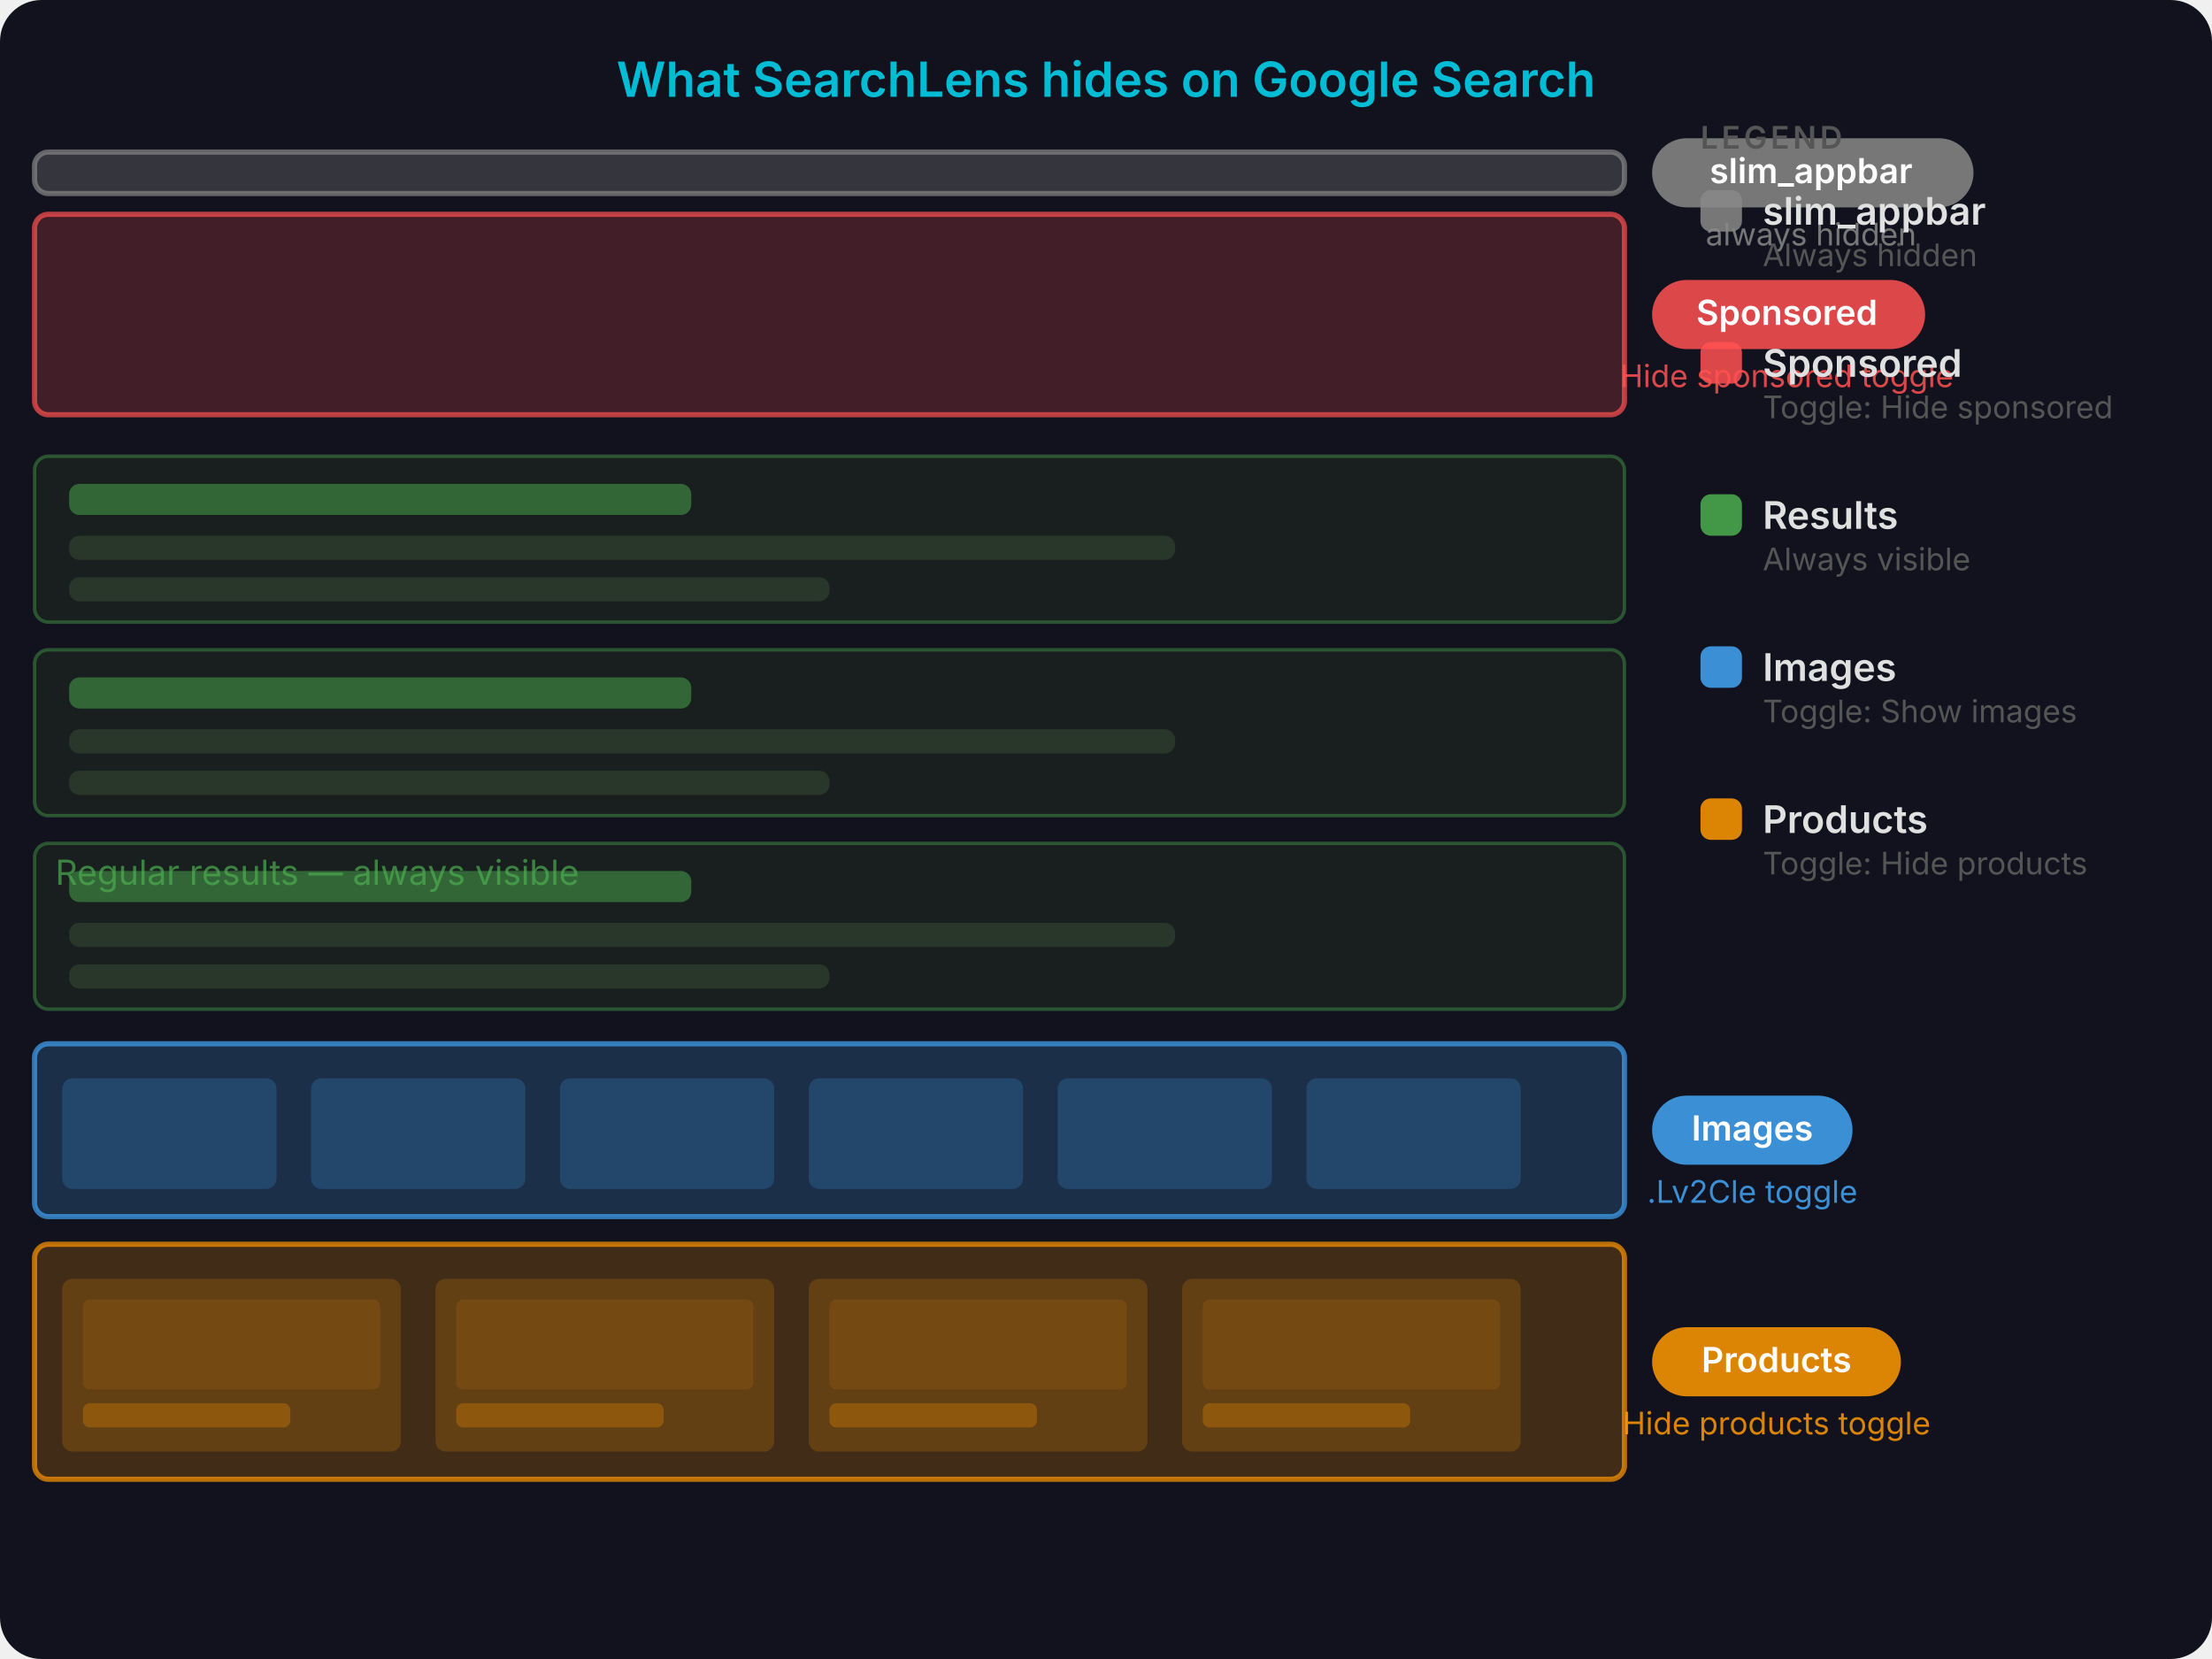
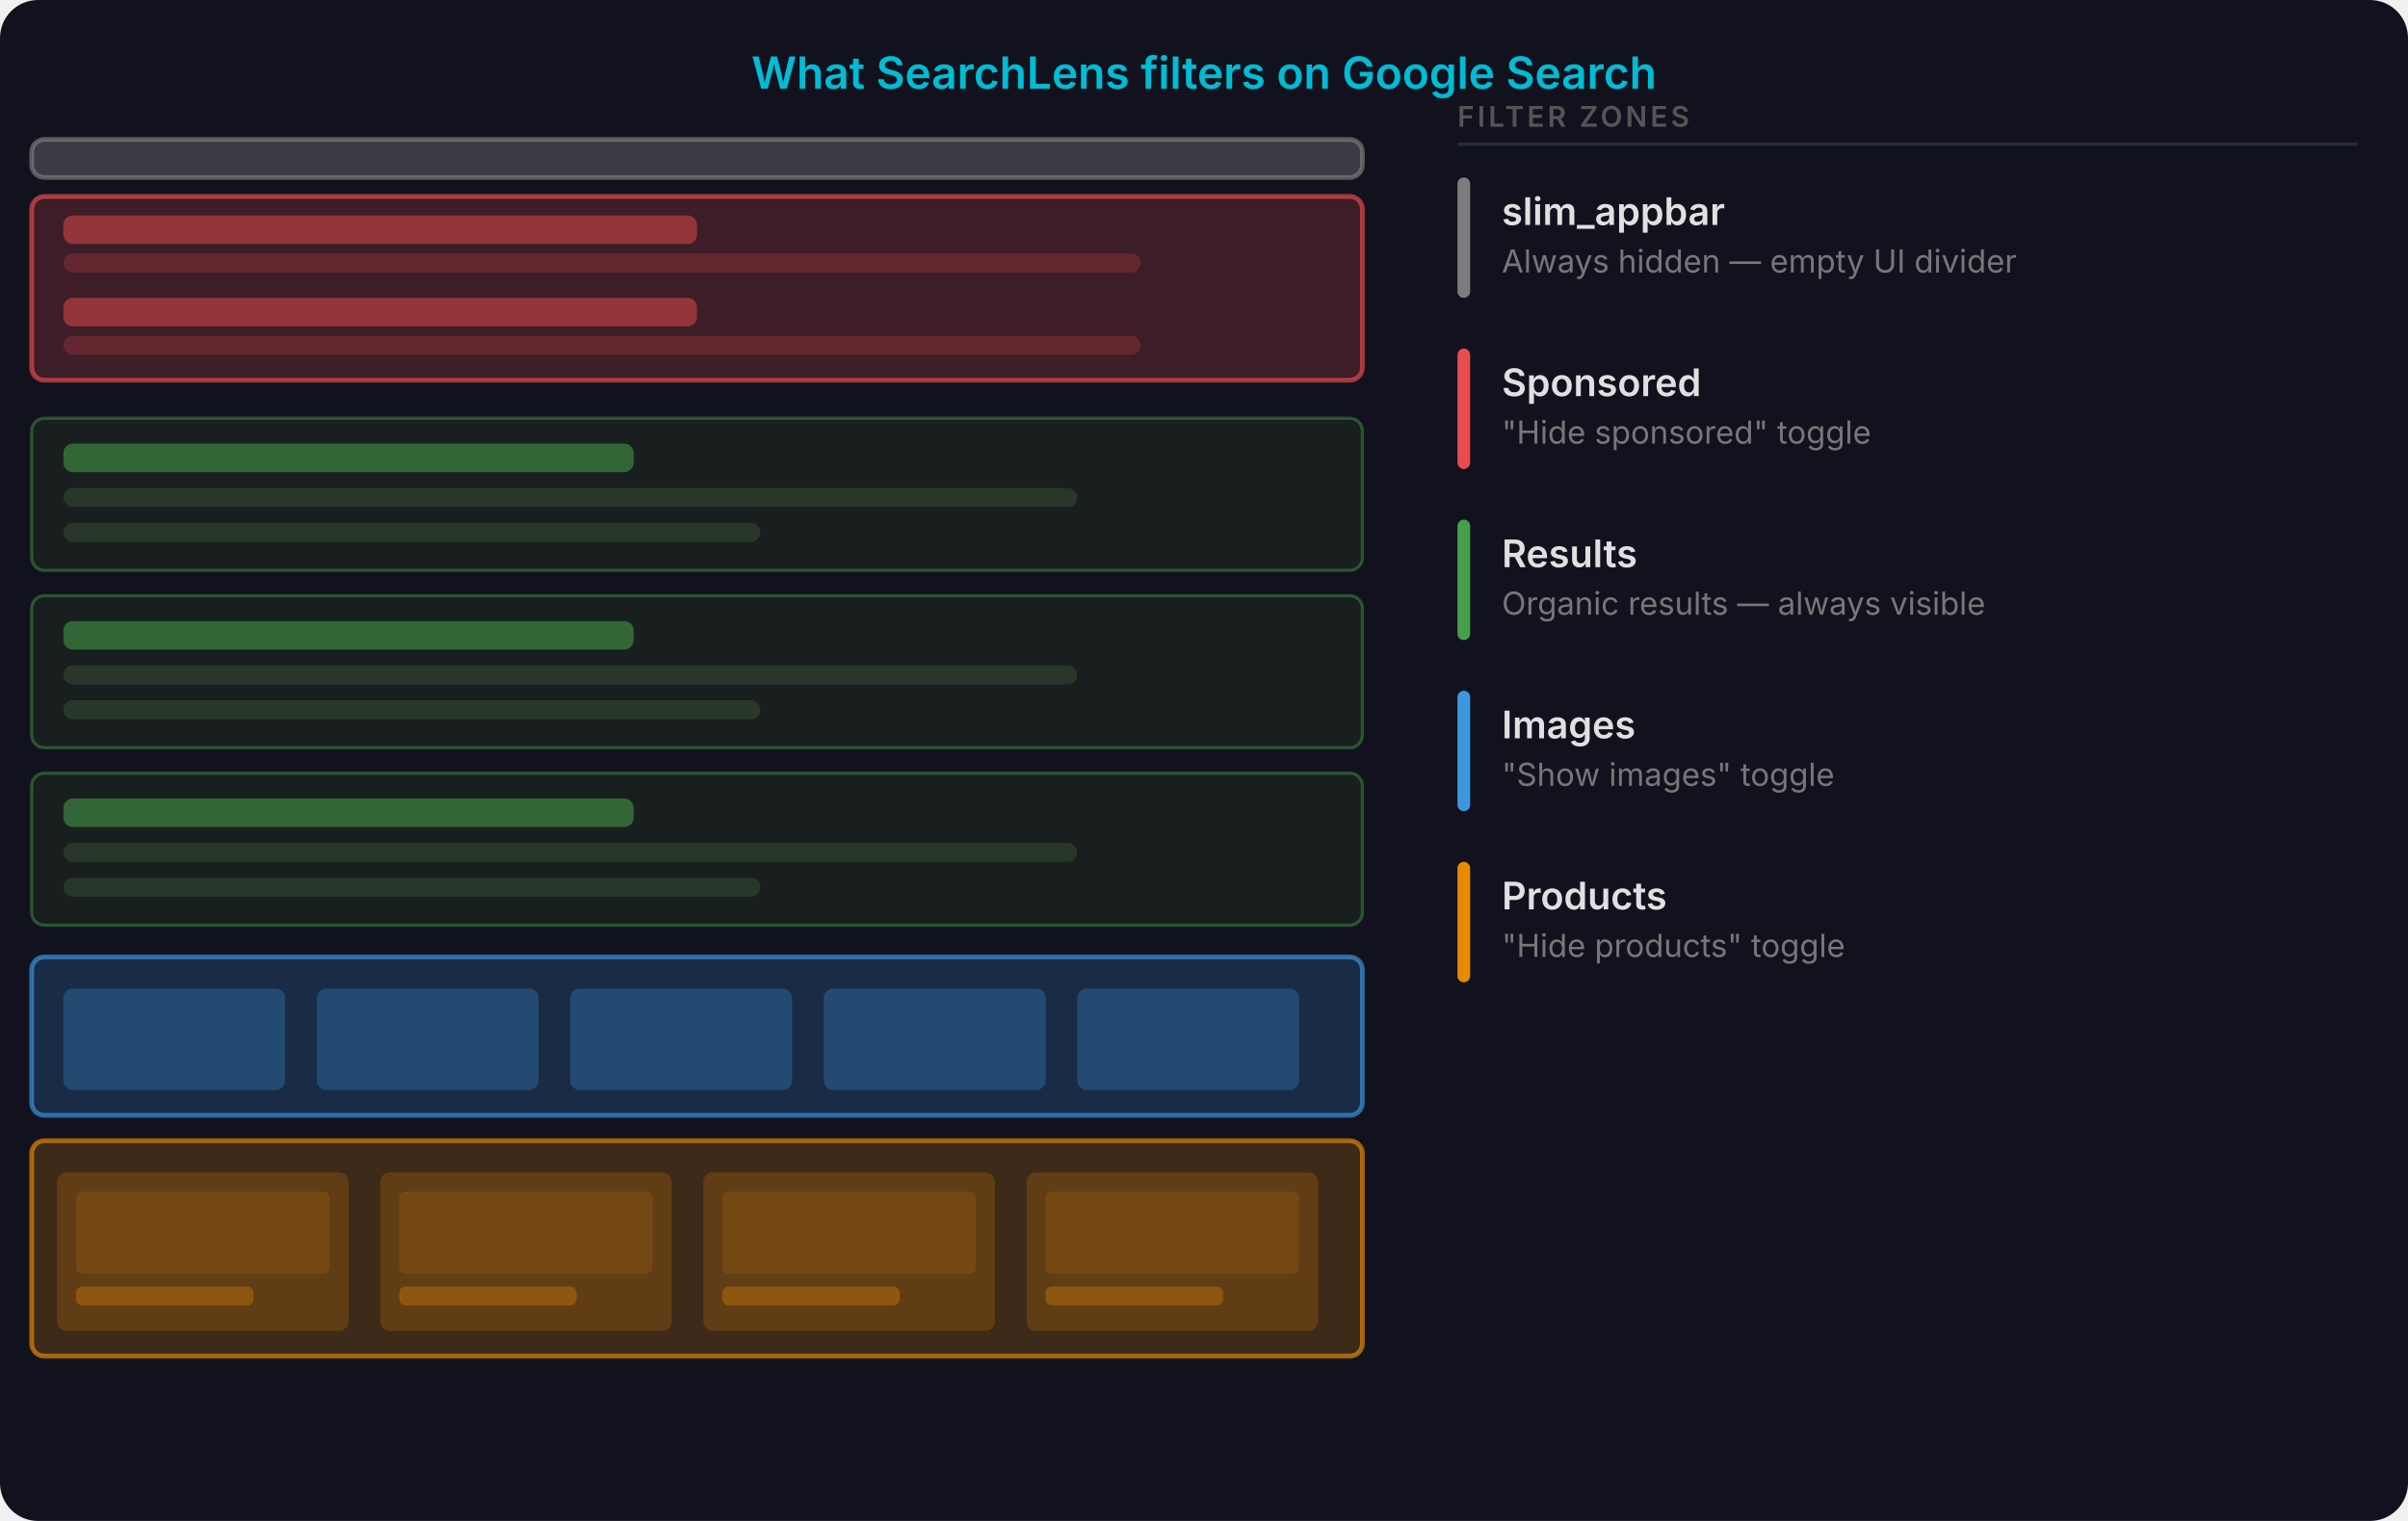
- <svg xmlns="http://www.w3.org/2000/svg" width="640" height="480">
-   <rect width="640" height="480" fill="#12121e" rx="12" />
-   <text x="320" y="28" fill="#00bcd4" font-size="14" font-weight="600" text-anchor="middle" font-family="system-ui,-apple-system,sans-serif">What SearchLens hides on Google Search</text>
-   <rect x="10" y="44" width="460" height="12" rx="4" fill="#888" fill-opacity="0.3" stroke="#888" stroke-width="1.5" stroke-opacity="0.7" />
-   <rect x="478" y="40" width="93" height="20" rx="10" fill="#888" fill-opacity="0.85" />
-   <text x="524" y="53" fill="white" font-size="10" font-weight="600" text-anchor="middle" font-family="system-ui,-apple-system,sans-serif">slim_appbar</text>
-   <text x="524" y="71" fill="#888" font-size="9" text-anchor="middle" font-family="system-ui,-apple-system,sans-serif" fill-opacity="0.85">always hidden</text>
-   <rect x="10" y="62" width="460" height="58" rx="4" fill="#ff5252" fill-opacity="0.2" stroke="#ff5252" stroke-width="1.5" stroke-opacity="0.7" />
-   <rect x="478" y="81" width="79" height="20" rx="10" fill="#ff5252" fill-opacity="0.85" />
-   <text x="517" y="94" fill="white" font-size="10" font-weight="600" text-anchor="middle" font-family="system-ui,-apple-system,sans-serif">Sponsored</text>
-   <text x="517" y="112" fill="#ff5252" font-size="9" text-anchor="middle" font-family="system-ui,-apple-system,sans-serif" fill-opacity="0.85">Hide sponsored toggle</text>
-   <rect x="10" y="132" width="460" height="48" rx="4" fill="#1e2d1e" fill-opacity="0.5" stroke="#4caf50" stroke-width="1" stroke-opacity="0.4" />
+ <svg xmlns="http://www.w3.org/2000/svg" width="760" height="480">
+   <rect width="760" height="480" fill="#12121e" rx="12" />
+   <text x="380" y="28" fill="#00bcd4" font-size="14" font-weight="600" text-anchor="middle" font-family="system-ui,-apple-system,sans-serif">What SearchLens filters on Google Search</text>
+   <rect x="10" y="44" width="420" height="12" rx="4" fill="#888" fill-opacity="0.35" stroke="#888" stroke-width="1.5" stroke-opacity="0.6" />
+   <rect x="10" y="62" width="420" height="58" rx="4" fill="#ff5252" fill-opacity="0.18" stroke="#ff5252" stroke-width="1.5" stroke-opacity="0.6" />
+   <rect x="20" y="68" width="200" height="9" rx="3" fill="#ff5252" fill-opacity="0.45" />
+   <rect x="20" y="80" width="340" height="6" rx="3" fill="#ff5252" fill-opacity="0.2" />
+   <rect x="20" y="94" width="200" height="9" rx="3" fill="#ff5252" fill-opacity="0.45" />
+   <rect x="20" y="106" width="340" height="6" rx="3" fill="#ff5252" fill-opacity="0.2" />
+   <rect x="10" y="132" width="420" height="48" rx="4" fill="#1e2d1e" fill-opacity="0.5" stroke="#4caf50" stroke-width="1" stroke-opacity="0.4" />
  <rect x="20" y="140" width="180" height="9" rx="3" fill="#4caf50" fill-opacity="0.5" />
-   <rect x="20" y="155" width="320" height="7" rx="3" fill="#2e3d2e" fill-opacity="0.8" />
-   <rect x="20" y="167" width="220" height="7" rx="3" fill="#2e3d2e" fill-opacity="0.8" />
-   <rect x="10" y="188" width="460" height="48" rx="4" fill="#1e2d1e" fill-opacity="0.5" stroke="#4caf50" stroke-width="1" stroke-opacity="0.4" />
+   <rect x="20" y="154" width="320" height="6" rx="3" fill="#2e3d2e" fill-opacity="0.8" />
+   <rect x="20" y="165" width="220" height="6" rx="3" fill="#2e3d2e" fill-opacity="0.8" />
+   <rect x="10" y="188" width="420" height="48" rx="4" fill="#1e2d1e" fill-opacity="0.5" stroke="#4caf50" stroke-width="1" stroke-opacity="0.4" />
  <rect x="20" y="196" width="180" height="9" rx="3" fill="#4caf50" fill-opacity="0.5" />
-   <rect x="20" y="211" width="320" height="7" rx="3" fill="#2e3d2e" fill-opacity="0.8" />
-   <rect x="20" y="223" width="220" height="7" rx="3" fill="#2e3d2e" fill-opacity="0.8" />
-   <rect x="10" y="244" width="460" height="48" rx="4" fill="#1e2d1e" fill-opacity="0.5" stroke="#4caf50" stroke-width="1" stroke-opacity="0.4" />
+   <rect x="20" y="210" width="320" height="6" rx="3" fill="#2e3d2e" fill-opacity="0.8" />
+   <rect x="20" y="221" width="220" height="6" rx="3" fill="#2e3d2e" fill-opacity="0.8" />
+   <rect x="10" y="244" width="420" height="48" rx="4" fill="#1e2d1e" fill-opacity="0.5" stroke="#4caf50" stroke-width="1" stroke-opacity="0.4" />
  <rect x="20" y="252" width="180" height="9" rx="3" fill="#4caf50" fill-opacity="0.5" />
-   <rect x="20" y="267" width="320" height="7" rx="3" fill="#2e3d2e" fill-opacity="0.8" />
-   <rect x="20" y="279" width="220" height="7" rx="3" fill="#2e3d2e" fill-opacity="0.8" />
-   <text x="16" y="256" fill="#4caf50" font-size="10" font-family="system-ui,-apple-system,sans-serif" fill-opacity="0.7">Regular results — always visible</text>
-   <rect x="10" y="302" width="460" height="50" rx="4" fill="#42a5f5" fill-opacity="0.2" stroke="#42a5f5" stroke-width="1.5" stroke-opacity="0.7" />
-   <rect x="478" y="317" width="58" height="20" rx="10" fill="#42a5f5" fill-opacity="0.85" />
-   <text x="507" y="330" fill="white" font-size="10" font-weight="600" text-anchor="middle" font-family="system-ui,-apple-system,sans-serif">Images</text>
-   <text x="507" y="348" fill="#42a5f5" font-size="9" text-anchor="middle" font-family="system-ui,-apple-system,sans-serif" fill-opacity="0.85">.Lv2Cle toggle</text>
-   <rect x="18" y="312" width="62" height="32" rx="3" fill="#42a5f5" fill-opacity="0.2" />
-   <rect x="90" y="312" width="62" height="32" rx="3" fill="#42a5f5" fill-opacity="0.2" />
-   <rect x="162" y="312" width="62" height="32" rx="3" fill="#42a5f5" fill-opacity="0.2" />
-   <rect x="234" y="312" width="62" height="32" rx="3" fill="#42a5f5" fill-opacity="0.2" />
-   <rect x="306" y="312" width="62" height="32" rx="3" fill="#42a5f5" fill-opacity="0.2" />
-   <rect x="378" y="312" width="62" height="32" rx="3" fill="#42a5f5" fill-opacity="0.2" />
-   <rect x="10" y="360" width="460" height="68" rx="4" fill="#ff9800" fill-opacity="0.2" stroke="#ff9800" stroke-width="1.5" stroke-opacity="0.7" />
-   <rect x="478" y="384" width="72" height="20" rx="10" fill="#ff9800" fill-opacity="0.85" />
-   <text x="514" y="397" fill="white" font-size="10" font-weight="600" text-anchor="middle" font-family="system-ui,-apple-system,sans-serif">Products</text>
-   <text x="514" y="415" fill="#ff9800" font-size="9" text-anchor="middle" font-family="system-ui,-apple-system,sans-serif" fill-opacity="0.85">Hide products toggle</text>
-   <rect x="18" y="370" width="98" height="50" rx="3" fill="#ff9800" fill-opacity="0.18" />
-   <rect x="24" y="376" width="86" height="26" rx="2" fill="#ff9800" fill-opacity="0.12" />
-   <rect x="24" y="406" width="60" height="7" rx="2" fill="#ff9800" fill-opacity="0.28" />
-   <rect x="126" y="370" width="98" height="50" rx="3" fill="#ff9800" fill-opacity="0.18" />
-   <rect x="132" y="376" width="86" height="26" rx="2" fill="#ff9800" fill-opacity="0.12" />
-   <rect x="132" y="406" width="60" height="7" rx="2" fill="#ff9800" fill-opacity="0.28" />
-   <rect x="234" y="370" width="98" height="50" rx="3" fill="#ff9800" fill-opacity="0.18" />
-   <rect x="240" y="376" width="86" height="26" rx="2" fill="#ff9800" fill-opacity="0.12" />
-   <rect x="240" y="406" width="60" height="7" rx="2" fill="#ff9800" fill-opacity="0.28" />
-   <rect x="342" y="370" width="98" height="50" rx="3" fill="#ff9800" fill-opacity="0.18" />
-   <rect x="348" y="376" width="86" height="26" rx="2" fill="#ff9800" fill-opacity="0.12" />
-   <rect x="348" y="406" width="60" height="7" rx="2" fill="#ff9800" fill-opacity="0.28" />
-   <text x="492" y="43" fill="#555" font-size="9" font-weight="600" text-anchor="start" letter-spacing="1" font-family="system-ui,-apple-system,sans-serif">LEGEND</text>
-   <rect x="492" y="55" width="12" height="12" rx="3" fill="#888" fill-opacity="0.85" />
-   <text x="510" y="65" fill="#e0e0e0" font-size="11" font-weight="600" text-anchor="start" font-family="system-ui,-apple-system,sans-serif">slim_appbar</text>
-   <text x="510" y="77" fill="#555" font-size="9" font-weight="normal" text-anchor="start" font-family="system-ui,-apple-system,sans-serif">Always hidden</text>
-   <rect x="492" y="99" width="12" height="12" rx="3" fill="#ff5252" fill-opacity="0.85" />
-   <text x="510" y="109" fill="#e0e0e0" font-size="11" font-weight="600" text-anchor="start" font-family="system-ui,-apple-system,sans-serif">Sponsored</text>
-   <text x="510" y="121" fill="#555" font-size="9" font-weight="normal" text-anchor="start" font-family="system-ui,-apple-system,sans-serif">Toggle: Hide sponsored</text>
-   <rect x="492" y="143" width="12" height="12" rx="3" fill="#4caf50" fill-opacity="0.85" />
-   <text x="510" y="153" fill="#e0e0e0" font-size="11" font-weight="600" text-anchor="start" font-family="system-ui,-apple-system,sans-serif">Results</text>
-   <text x="510" y="165" fill="#555" font-size="9" font-weight="normal" text-anchor="start" font-family="system-ui,-apple-system,sans-serif">Always visible</text>
-   <rect x="492" y="187" width="12" height="12" rx="3" fill="#42a5f5" fill-opacity="0.85" />
-   <text x="510" y="197" fill="#e0e0e0" font-size="11" font-weight="600" text-anchor="start" font-family="system-ui,-apple-system,sans-serif">Images</text>
-   <text x="510" y="209" fill="#555" font-size="9" font-weight="normal" text-anchor="start" font-family="system-ui,-apple-system,sans-serif">Toggle: Show images</text>
-   <rect x="492" y="231" width="12" height="12" rx="3" fill="#ff9800" fill-opacity="0.85" />
-   <text x="510" y="241" fill="#e0e0e0" font-size="11" font-weight="600" text-anchor="start" font-family="system-ui,-apple-system,sans-serif">Products</text>
-   <text x="510" y="253" fill="#555" font-size="9" font-weight="normal" text-anchor="start" font-family="system-ui,-apple-system,sans-serif">Toggle: Hide products</text>
+   <rect x="20" y="266" width="320" height="6" rx="3" fill="#2e3d2e" fill-opacity="0.8" />
+   <rect x="20" y="277" width="220" height="6" rx="3" fill="#2e3d2e" fill-opacity="0.8" />
+   <rect x="10" y="302" width="420" height="50" rx="4" fill="#42a5f5" fill-opacity="0.18" stroke="#42a5f5" stroke-width="1.5" stroke-opacity="0.6" />
+   <rect x="20" y="312" width="70" height="32" rx="3" fill="#42a5f5" fill-opacity="0.25" />
+   <rect x="100" y="312" width="70" height="32" rx="3" fill="#42a5f5" fill-opacity="0.25" />
+   <rect x="180" y="312" width="70" height="32" rx="3" fill="#42a5f5" fill-opacity="0.25" />
+   <rect x="260" y="312" width="70" height="32" rx="3" fill="#42a5f5" fill-opacity="0.25" />
+   <rect x="340" y="312" width="70" height="32" rx="3" fill="#42a5f5" fill-opacity="0.25" />
+   <rect x="10" y="360" width="420" height="68" rx="4" fill="#ff9800" fill-opacity="0.18" stroke="#ff9800" stroke-width="1.5" stroke-opacity="0.6" />
+   <rect x="18" y="370" width="92" height="50" rx="3" fill="#ff9800" fill-opacity="0.18" />
+   <rect x="24" y="376" width="80" height="26" rx="2" fill="#ff9800" fill-opacity="0.12" />
+   <rect x="24" y="406" width="56" height="6" rx="2" fill="#ff9800" fill-opacity="0.28" />
+   <rect x="120" y="370" width="92" height="50" rx="3" fill="#ff9800" fill-opacity="0.18" />
+   <rect x="126" y="376" width="80" height="26" rx="2" fill="#ff9800" fill-opacity="0.12" />
+   <rect x="126" y="406" width="56" height="6" rx="2" fill="#ff9800" fill-opacity="0.28" />
+   <rect x="222" y="370" width="92" height="50" rx="3" fill="#ff9800" fill-opacity="0.18" />
+   <rect x="228" y="376" width="80" height="26" rx="2" fill="#ff9800" fill-opacity="0.12" />
+   <rect x="228" y="406" width="56" height="6" rx="2" fill="#ff9800" fill-opacity="0.28" />
+   <rect x="324" y="370" width="92" height="50" rx="3" fill="#ff9800" fill-opacity="0.18" />
+   <rect x="330" y="376" width="80" height="26" rx="2" fill="#ff9800" fill-opacity="0.12" />
+   <rect x="330" y="406" width="56" height="6" rx="2" fill="#ff9800" fill-opacity="0.28" />
+   <text x="460" y="40" fill="#555" font-size="9" font-weight="600" text-anchor="start" letter-spacing="1" font-family="system-ui,-apple-system,sans-serif">FILTER ZONES</text>
+   <rect x="460" y="45" width="284" height="1" fill="#2a2a3e" />
+   <rect x="460" y="56" width="4" height="38" rx="2" fill="#888" fill-opacity="0.9" />
+   <text x="474" y="71" fill="#e0e0e0" font-size="12" font-weight="600" text-anchor="start" font-family="system-ui,-apple-system,sans-serif">slim_appbar</text>
+   <text x="474" y="86" fill="#777" font-size="10" font-weight="normal" text-anchor="start" font-family="system-ui,-apple-system,sans-serif">Always hidden — empty UI divider</text>
+   <rect x="460" y="110" width="4" height="38" rx="2" fill="#ff5252" fill-opacity="0.9" />
+   <text x="474" y="125" fill="#e0e0e0" font-size="12" font-weight="600" text-anchor="start" font-family="system-ui,-apple-system,sans-serif">Sponsored</text>
+   <text x="474" y="140" fill="#777" font-size="10" font-weight="normal" text-anchor="start" font-family="system-ui,-apple-system,sans-serif">"Hide sponsored" toggle</text>
+   <rect x="460" y="164" width="4" height="38" rx="2" fill="#4caf50" fill-opacity="0.9" />
+   <text x="474" y="179" fill="#e0e0e0" font-size="12" font-weight="600" text-anchor="start" font-family="system-ui,-apple-system,sans-serif">Results</text>
+   <text x="474" y="194" fill="#777" font-size="10" font-weight="normal" text-anchor="start" font-family="system-ui,-apple-system,sans-serif">Organic results — always visible</text>
+   <rect x="460" y="218" width="4" height="38" rx="2" fill="#42a5f5" fill-opacity="0.9" />
+   <text x="474" y="233" fill="#e0e0e0" font-size="12" font-weight="600" text-anchor="start" font-family="system-ui,-apple-system,sans-serif">Images</text>
+   <text x="474" y="248" fill="#777" font-size="10" font-weight="normal" text-anchor="start" font-family="system-ui,-apple-system,sans-serif">"Show images" toggle</text>
+   <rect x="460" y="272" width="4" height="38" rx="2" fill="#ff9800" fill-opacity="0.9" />
+   <text x="474" y="287" fill="#e0e0e0" font-size="12" font-weight="600" text-anchor="start" font-family="system-ui,-apple-system,sans-serif">Products</text>
+   <text x="474" y="302" fill="#777" font-size="10" font-weight="normal" text-anchor="start" font-family="system-ui,-apple-system,sans-serif">"Hide products" toggle</text>
</svg>
